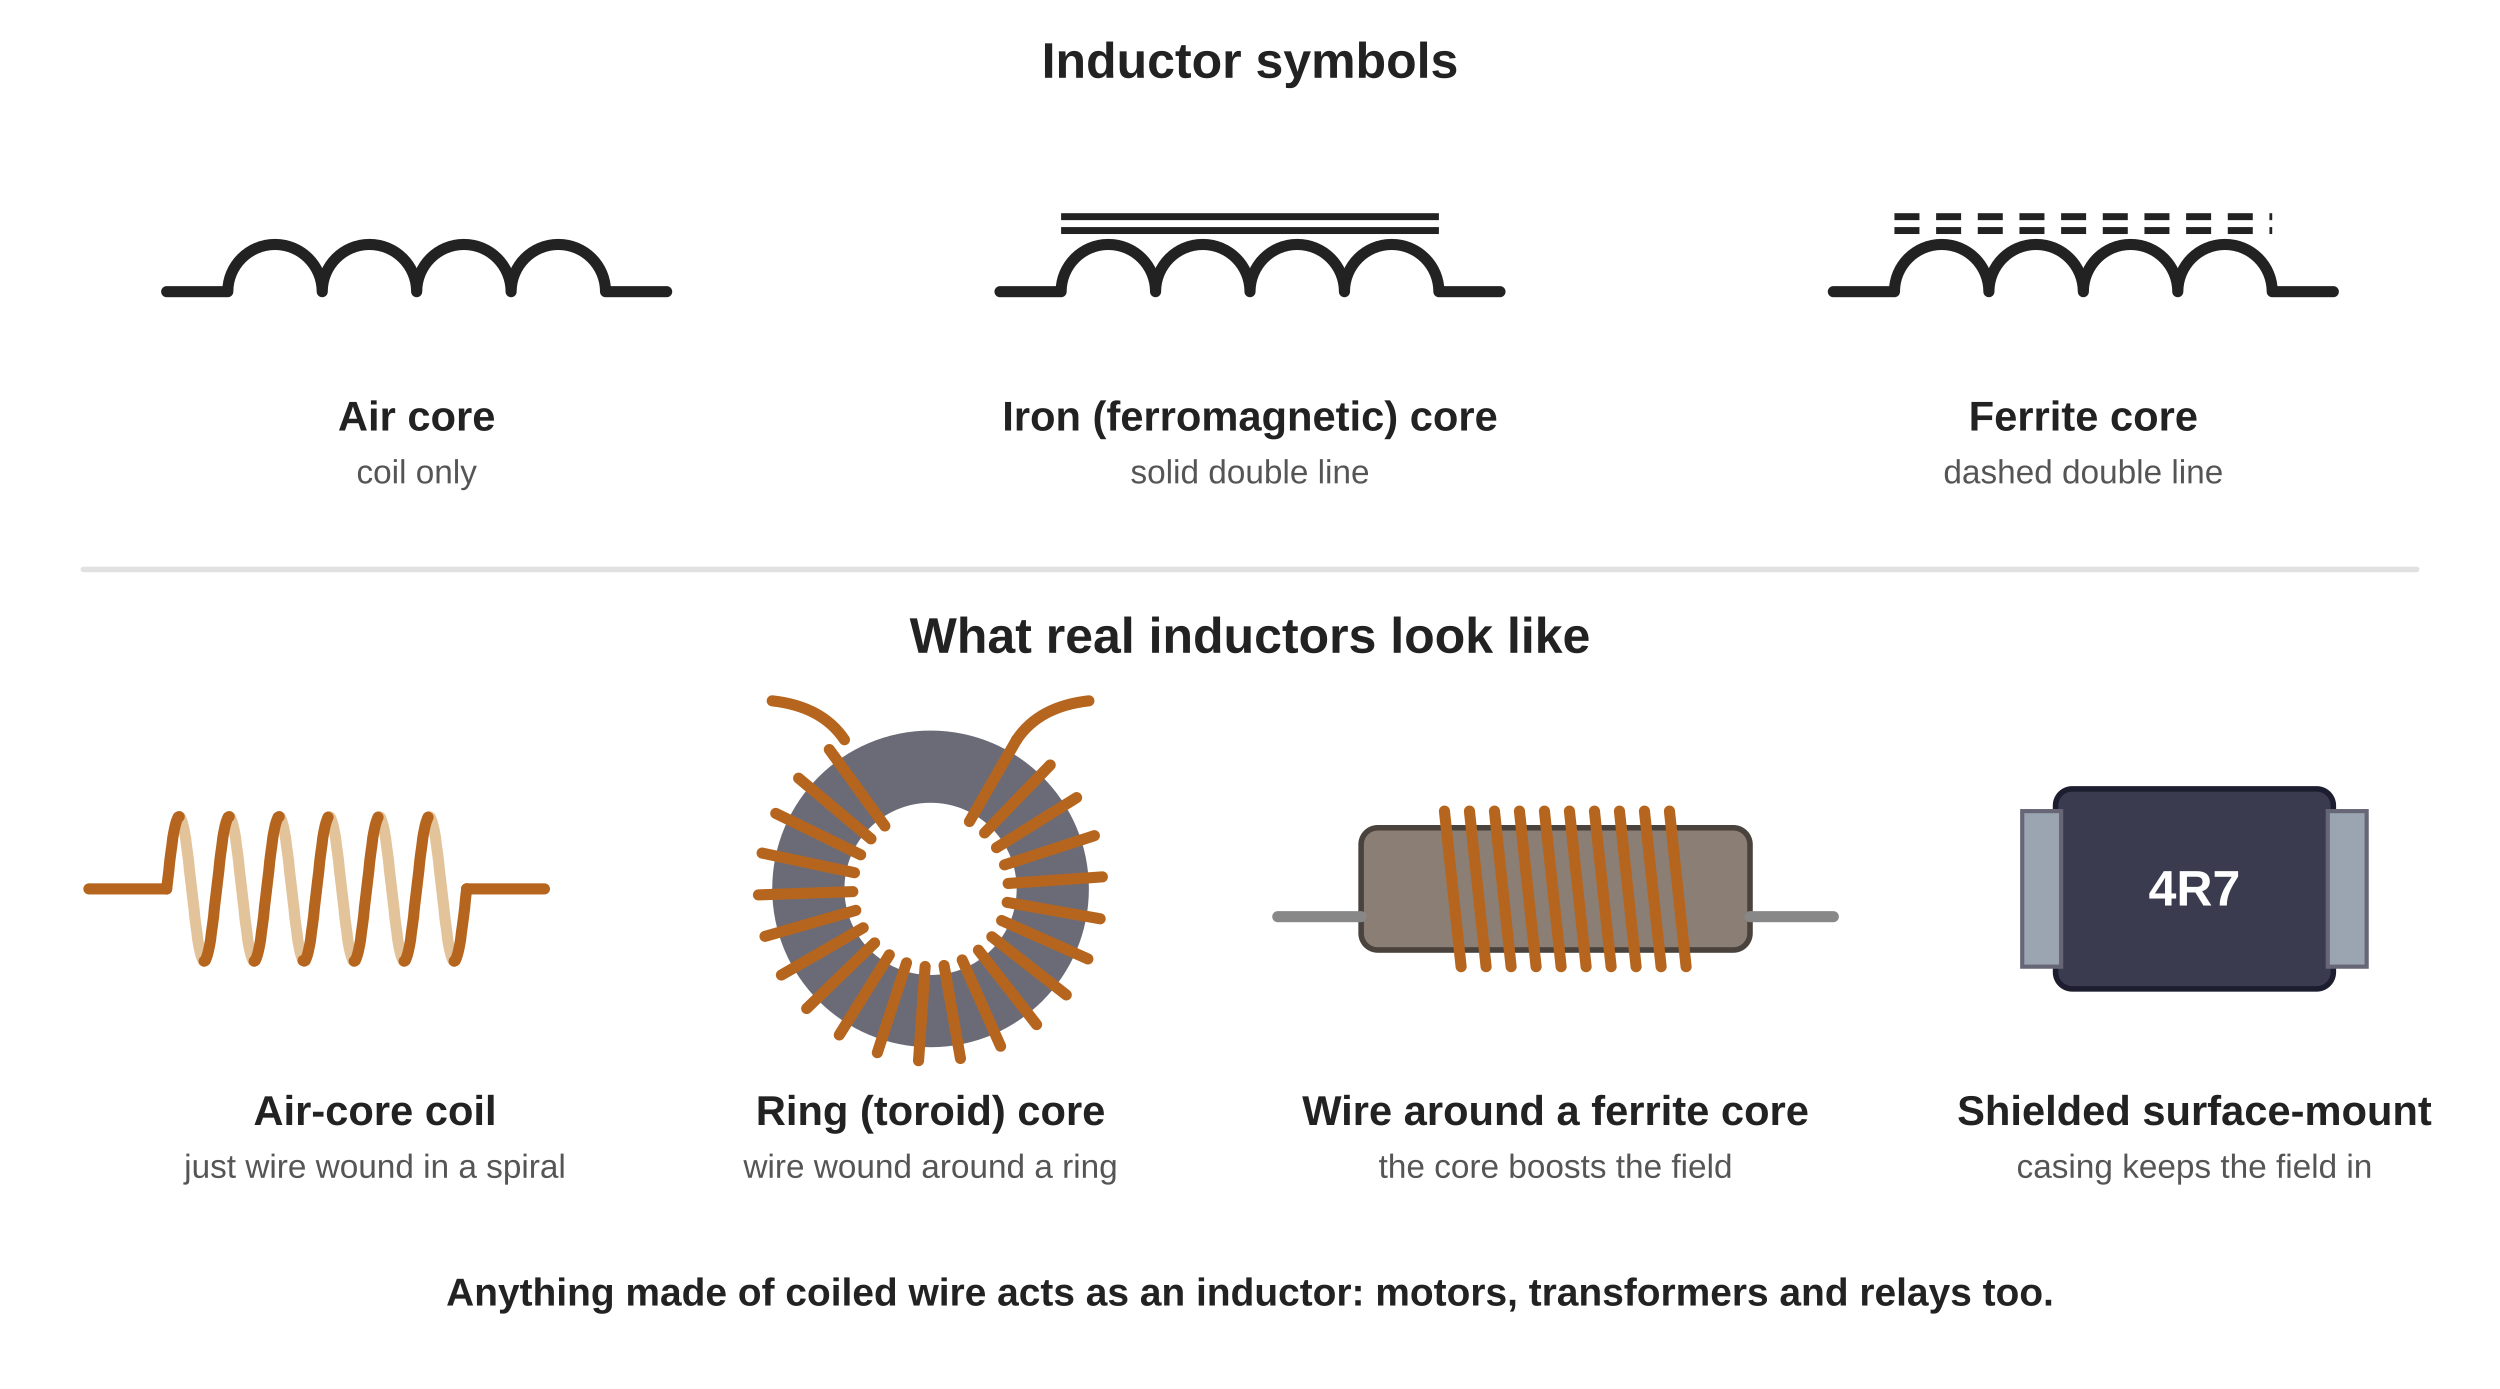
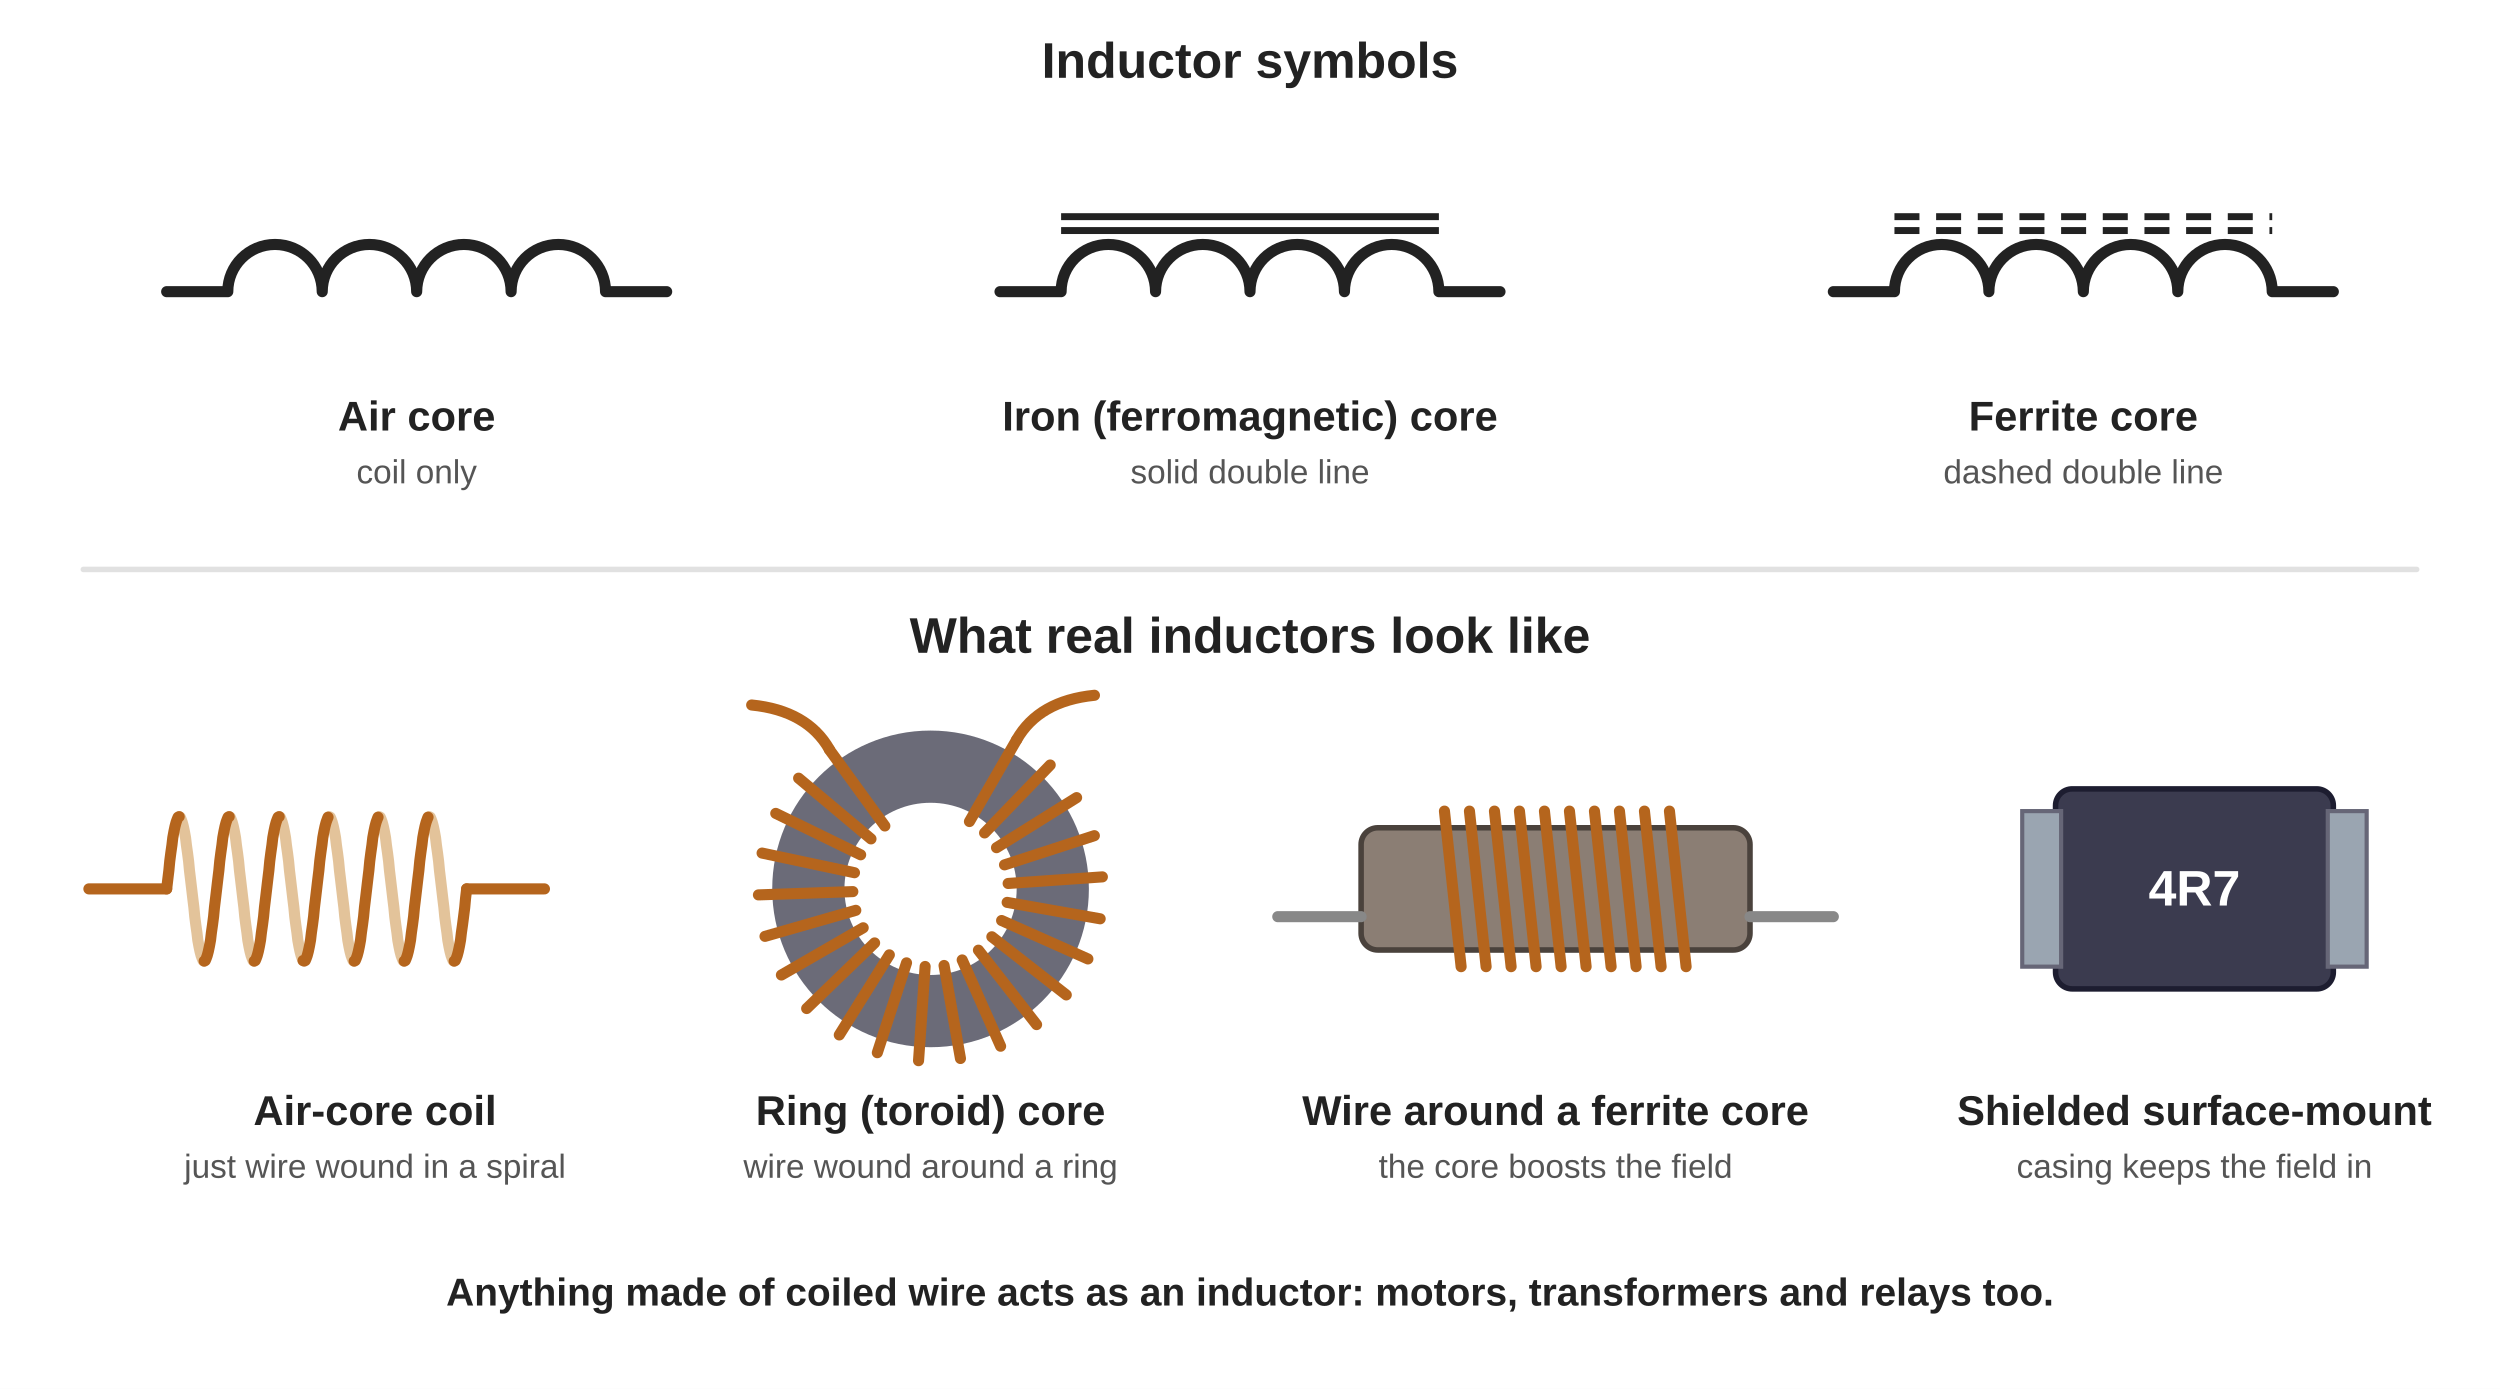
<svg xmlns="http://www.w3.org/2000/svg" viewBox="0 0 900 500" width="900" height="500" font-family="Arial, Helvetica, sans-serif">
  <defs />
  <rect width="900" height="500" fill="#ffffff" />
  <text x="450" y="28" text-anchor="middle" font-size="18" font-weight="bold" fill="#222">Inductor symbols</text>
  <path d="M60 105 H82 A17.00 17.00 0 0 1 116.00 105 A17.00 17.00 0 0 1 150.00 105 A17.00 17.00 0 0 1 184.00 105 A17.00 17.00 0 0 1 218.00 105 H240" fill="none" stroke="#222" stroke-width="4" stroke-linejoin="round" stroke-linecap="round" />
  <text x="150" y="155" text-anchor="middle" font-size="15" font-weight="bold" fill="#222">Air core</text>
  <text x="150" y="174" text-anchor="middle" font-size="12" font-weight="normal" fill="#555">coil only</text>
  <path d="M360 105 H382 A17.00 17.00 0 0 1 416.00 105 A17.00 17.00 0 0 1 450.00 105 A17.00 17.00 0 0 1 484.00 105 A17.00 17.00 0 0 1 518.00 105 H540" fill="none" stroke="#222" stroke-width="4" stroke-linejoin="round" stroke-linecap="round" />
  <line x1="382" y1="83" x2="518" y2="83" stroke="#222" stroke-width="2.5" />
  <line x1="382" y1="78" x2="518" y2="78" stroke="#222" stroke-width="2.5" />
  <text x="450" y="155" text-anchor="middle" font-size="15" font-weight="bold" fill="#222">Iron (ferromagnetic) core</text>
  <text x="450" y="174" text-anchor="middle" font-size="12" font-weight="normal" fill="#555">solid double line</text>
  <path d="M660 105 H682 A17.00 17.00 0 0 1 716.00 105 A17.00 17.00 0 0 1 750.00 105 A17.00 17.00 0 0 1 784.00 105 A17.00 17.00 0 0 1 818.00 105 H840" fill="none" stroke="#222" stroke-width="4" stroke-linejoin="round" stroke-linecap="round" />
  <line x1="682" y1="83" x2="818" y2="83" stroke="#222" stroke-width="2.5" stroke-dasharray="9 6" />
  <line x1="682" y1="78" x2="818" y2="78" stroke="#222" stroke-width="2.5" stroke-dasharray="9 6" />
  <text x="750" y="155" text-anchor="middle" font-size="15" font-weight="bold" fill="#222">Ferrite core</text>
  <text x="750" y="174" text-anchor="middle" font-size="12" font-weight="normal" fill="#555">dashed double line</text>
  <line x1="30" y1="205" x2="870" y2="205" stroke="#e1e1e1" stroke-width="2" stroke-linecap="round" />
  <text x="450" y="235" text-anchor="middle" font-size="18" font-weight="bold" fill="#222">What real inductors look like</text>
  <path d="M64.5 294.0 L64.9 294.2 L65.2 294.9 L65.6 296.0 L66.0 297.5 L66.4 299.4 L66.8 301.6 L67.1 304.2 L67.5 307.0 L67.9 310.1 L68.2 313.3 L68.6 316.6 L69.0 320.0 L69.4 323.4 L69.8 326.7 L70.1 329.9 L70.5 333.0 L70.9 335.8 L71.2 338.4 L71.6 340.6 L72.0 342.5 L72.4 344.0 L72.8 345.1 L73.1 345.8 L73.5 346.0" fill="none" stroke="#e3c39a" stroke-width="4" stroke-linecap="round" stroke-linejoin="round" />
  <path d="M82.5 294.0 L82.9 294.2 L83.2 294.9 L83.6 296.0 L84.0 297.5 L84.4 299.4 L84.8 301.6 L85.1 304.2 L85.5 307.0 L85.9 310.1 L86.2 313.3 L86.6 316.6 L87.0 320.0 L87.4 323.4 L87.8 326.7 L88.1 329.9 L88.5 333.0 L88.9 335.8 L89.2 338.4 L89.6 340.6 L90.0 342.5 L90.4 344.0 L90.8 345.1 L91.1 345.8 L91.5 346.0" fill="none" stroke="#e3c39a" stroke-width="4" stroke-linecap="round" stroke-linejoin="round" />
  <path d="M100.5 294.0 L100.9 294.2 L101.2 294.9 L101.6 296.0 L102.0 297.5 L102.4 299.4 L102.8 301.6 L103.1 304.2 L103.5 307.0 L103.9 310.1 L104.2 313.3 L104.6 316.6 L105.0 320.0 L105.4 323.4 L105.8 326.7 L106.1 329.9 L106.5 333.0 L106.9 335.8 L107.2 338.4 L107.6 340.6 L108.0 342.5 L108.4 344.0 L108.8 345.1 L109.1 345.8" fill="none" stroke="#e3c39a" stroke-width="4" stroke-linecap="round" stroke-linejoin="round" />
  <path d="M118.1 294.2 L118.5 294.0 L118.9 294.2 L119.2 294.9 L119.6 296.0 L120.0 297.5 L120.4 299.4 L120.8 301.6 L121.1 304.2 L121.5 307.0 L121.9 310.1 L122.2 313.3 L122.6 316.6 L123.0 320.0 L123.4 323.4 L123.8 326.7 L124.1 329.9 L124.5 333.0 L124.9 335.8 L125.2 338.4 L125.6 340.6 L126.0 342.5 L126.4 344.0 L126.8 345.1 L127.1 345.8 L127.5 346.0" fill="none" stroke="#e3c39a" stroke-width="4" stroke-linecap="round" stroke-linejoin="round" />
  <path d="M136.1 294.2 L136.5 294.0 L136.9 294.2 L137.2 294.9 L137.6 296.0 L138.0 297.5 L138.4 299.4 L138.8 301.6 L139.1 304.2 L139.5 307.0 L139.9 310.1 L140.2 313.3 L140.6 316.6 L141.0 320.0 L141.4 323.4 L141.8 326.7 L142.1 329.9 L142.5 333.0 L142.9 335.8 L143.2 338.4 L143.6 340.6 L144.0 342.5 L144.4 344.0 L144.8 345.1 L145.1 345.8 L145.5 346.0" fill="none" stroke="#e3c39a" stroke-width="4" stroke-linecap="round" stroke-linejoin="round" />
  <path d="M154.1 294.2 L154.5 294.0 L154.9 294.2 L155.2 294.9 L155.6 296.0 L156.0 297.5 L156.4 299.4 L156.8 301.6 L157.1 304.2 L157.5 307.0 L157.9 310.1 L158.2 313.3 L158.6 316.6 L159.0 320.0 L159.4 323.4 L159.8 326.7 L160.1 329.9 L160.5 333.0 L160.9 335.8 L161.2 338.4 L161.6 340.6 L162.0 342.5 L162.4 344.0 L162.8 345.1 L163.1 345.8 L163.5 346.0" fill="none" stroke="#e3c39a" stroke-width="4" stroke-linecap="round" stroke-linejoin="round" />
  <line x1="32" y1="320" x2="60" y2="320" stroke="#b5651d" stroke-width="4" stroke-linecap="round" />
  <line x1="168" y1="320" x2="196" y2="320" stroke="#b5651d" stroke-width="4" stroke-linecap="round" />
  <path d="M60.0 320.0 L60.4 316.6 L60.8 313.3 L61.1 310.1 L61.5 307.0 L61.9 304.2 L62.2 301.6 L62.6 299.4 L63.0 297.5 L63.4 296.0 L63.8 294.9 L64.1 294.2 L64.5 294.0" fill="none" stroke="#b5651d" stroke-width="4" stroke-linecap="round" stroke-linejoin="round" />
  <path d="M73.5 346.0 L73.9 345.8 L74.2 345.1 L74.6 344.0 L75.0 342.5 L75.4 340.6 L75.8 338.4 L76.1 335.8 L76.5 333.0 L76.9 329.9 L77.2 326.7 L77.6 323.4 L78.0 320.0 L78.4 316.6 L78.8 313.3 L79.1 310.1 L79.5 307.0 L79.9 304.2 L80.2 301.6 L80.6 299.4 L81.0 297.5 L81.4 296.0 L81.8 294.9 L82.1 294.2 L82.5 294.0" fill="none" stroke="#b5651d" stroke-width="4" stroke-linecap="round" stroke-linejoin="round" />
  <path d="M91.5 346.0 L91.9 345.8 L92.2 345.1 L92.6 344.0 L93.0 342.5 L93.4 340.6 L93.8 338.4 L94.1 335.8 L94.5 333.0 L94.9 329.9 L95.2 326.7 L95.6 323.4 L96.0 320.0 L96.4 316.6 L96.8 313.3 L97.1 310.1 L97.5 307.0 L97.9 304.2 L98.2 301.6 L98.6 299.4 L99.0 297.5 L99.4 296.0 L99.8 294.9 L100.1 294.2 L100.5 294.0" fill="none" stroke="#b5651d" stroke-width="4" stroke-linecap="round" stroke-linejoin="round" />
  <path d="M109.1 345.8 L109.5 346.0 L109.9 345.8 L110.2 345.1 L110.6 344.0 L111.0 342.5 L111.4 340.6 L111.8 338.4 L112.1 335.8 L112.5 333.0 L112.9 329.9 L113.2 326.7 L113.6 323.4 L114.0 320.0 L114.4 316.6 L114.8 313.3 L115.1 310.1 L115.5 307.0 L115.9 304.2 L116.2 301.6 L116.6 299.4 L117.0 297.5 L117.4 296.0 L117.8 294.9 L118.1 294.2" fill="none" stroke="#b5651d" stroke-width="4" stroke-linecap="round" stroke-linejoin="round" />
  <path d="M127.5 346.0 L127.9 345.8 L128.2 345.1 L128.6 344.0 L129.0 342.5 L129.4 340.6 L129.8 338.4 L130.1 335.8 L130.5 333.0 L130.9 329.9 L131.2 326.7 L131.6 323.4 L132.0 320.0 L132.4 316.6 L132.8 313.3 L133.1 310.1 L133.5 307.0 L133.9 304.2 L134.2 301.6 L134.6 299.4 L135.0 297.5 L135.4 296.0 L135.8 294.9 L136.1 294.2" fill="none" stroke="#b5651d" stroke-width="4" stroke-linecap="round" stroke-linejoin="round" />
  <path d="M145.5 346.0 L145.9 345.8 L146.2 345.1 L146.6 344.0 L147.0 342.5 L147.4 340.6 L147.8 338.4 L148.1 335.8 L148.5 333.0 L148.9 329.9 L149.2 326.7 L149.6 323.4 L150.0 320.0 L150.4 316.6 L150.8 313.3 L151.1 310.1 L151.5 307.0 L151.9 304.2 L152.2 301.6 L152.6 299.4 L153.0 297.5 L153.4 296.0 L153.8 294.9 L154.1 294.2" fill="none" stroke="#b5651d" stroke-width="4" stroke-linecap="round" stroke-linejoin="round" />
  <path d="M163.5 346.0 L163.9 345.8 L164.2 345.1 L164.6 344.0 L165.0 342.5 L165.4 340.6 L165.8 338.4 L166.1 335.8 L166.5 333.0 L166.9 329.9 L167.3 326.7 L167.6 323.4 L168.0 320.0" fill="none" stroke="#b5651d" stroke-width="4" stroke-linecap="round" stroke-linejoin="round" />
  <text x="135" y="405" text-anchor="middle" font-size="15" font-weight="bold" fill="#222">Air-core coil</text>
  <text x="135" y="424" text-anchor="middle" font-size="12" font-weight="normal" fill="#555">just wire wound in a spiral</text>
  <circle cx="335" cy="320" r="44" fill="none" stroke="#6b6b78" stroke-width="26" />
  <line x1="349.0" y1="295.751" x2="366.0" y2="266.306" stroke="#b5651d" stroke-width="4" stroke-linecap="round" />
  <line x1="354.45" y1="299.858" x2="378.069" y2="275.401" stroke="#b5651d" stroke-width="4" stroke-linecap="round" />
  <line x1="358.745" y1="305.162" x2="387.579" y2="287.145" stroke="#b5651d" stroke-width="4" stroke-linecap="round" />
  <line x1="361.63" y1="311.348" x2="393.966" y2="300.841" stroke="#b5651d" stroke-width="4" stroke-linecap="round" />
  <line x1="362.932" y1="318.047" x2="396.849" y2="315.675" stroke="#b5651d" stroke-width="4" stroke-linecap="round" />
  <line x1="362.575" y1="324.862" x2="396.058" y2="330.766" stroke="#b5651d" stroke-width="4" stroke-linecap="round" />
  <line x1="360.579" y1="331.389" x2="391.64" y2="345.218" stroke="#b5651d" stroke-width="4" stroke-linecap="round" />
  <line x1="357.064" y1="337.239" x2="383.857" y2="358.171" stroke="#b5651d" stroke-width="4" stroke-linecap="round" />
  <line x1="352.239" y1="342.064" x2="373.171" y2="368.857" stroke="#b5651d" stroke-width="4" stroke-linecap="round" />
  <line x1="346.389" y1="345.579" x2="360.218" y2="376.64" stroke="#b5651d" stroke-width="4" stroke-linecap="round" />
  <line x1="339.862" y1="347.575" x2="345.766" y2="381.058" stroke="#b5651d" stroke-width="4" stroke-linecap="round" />
  <line x1="333.047" y1="347.932" x2="330.675" y2="381.849" stroke="#b5651d" stroke-width="4" stroke-linecap="round" />
  <line x1="326.348" y1="346.63" x2="315.841" y2="378.966" stroke="#b5651d" stroke-width="4" stroke-linecap="round" />
  <line x1="320.162" y1="343.745" x2="302.145" y2="372.579" stroke="#b5651d" stroke-width="4" stroke-linecap="round" />
  <line x1="314.858" y1="339.45" x2="290.401" y2="363.069" stroke="#b5651d" stroke-width="4" stroke-linecap="round" />
  <line x1="310.751" y1="334.0" x2="281.306" y2="351.0" stroke="#b5651d" stroke-width="4" stroke-linecap="round" />
  <line x1="308.085" y1="327.718" x2="275.402" y2="337.09" stroke="#b5651d" stroke-width="4" stroke-linecap="round" />
  <line x1="307.017" y1="320.977" x2="273.038" y2="322.164" stroke="#b5651d" stroke-width="4" stroke-linecap="round" />
  <line x1="307.612" y1="314.178" x2="274.355" y2="307.109" stroke="#b5651d" stroke-width="4" stroke-linecap="round" />
  <line x1="309.834" y1="307.726" x2="279.275" y2="292.821" stroke="#b5651d" stroke-width="4" stroke-linecap="round" />
  <line x1="313.551" y1="302.002" x2="287.505" y2="280.147" stroke="#b5651d" stroke-width="4" stroke-linecap="round" />
  <line x1="318.542" y1="297.348" x2="298.557" y2="269.841" stroke="#b5651d" stroke-width="4" stroke-linecap="round" />
  <text x="335" y="405" text-anchor="middle" font-size="15" font-weight="bold" fill="#222">Ring (toroid) core</text>
  <text x="335" y="424" text-anchor="middle" font-size="12" font-weight="normal" fill="#555">wire wound around a ring</text>
  <rect x="490" y="298" width="140" height="44" rx="6" fill="#8b7e74" stroke="#4a423c" stroke-width="2" />
  <line x1="520" y1="292" x2="526" y2="348" stroke="#b5651d" stroke-width="4" stroke-linecap="round" />
  <line x1="529" y1="292" x2="535" y2="348" stroke="#b5651d" stroke-width="4" stroke-linecap="round" />
  <line x1="538" y1="292" x2="544" y2="348" stroke="#b5651d" stroke-width="4" stroke-linecap="round" />
  <line x1="547" y1="292" x2="553" y2="348" stroke="#b5651d" stroke-width="4" stroke-linecap="round" />
  <line x1="556" y1="292" x2="562" y2="348" stroke="#b5651d" stroke-width="4" stroke-linecap="round" />
  <line x1="565" y1="292" x2="571" y2="348" stroke="#b5651d" stroke-width="4" stroke-linecap="round" />
  <line x1="574" y1="292" x2="580" y2="348" stroke="#b5651d" stroke-width="4" stroke-linecap="round" />
  <line x1="583" y1="292" x2="589" y2="348" stroke="#b5651d" stroke-width="4" stroke-linecap="round" />
  <line x1="592" y1="292" x2="598" y2="348" stroke="#b5651d" stroke-width="4" stroke-linecap="round" />
  <line x1="601" y1="292" x2="607" y2="348" stroke="#b5651d" stroke-width="4" stroke-linecap="round" />
  <line x1="490" y1="330" x2="460" y2="330" stroke="#888" stroke-width="4" stroke-linecap="round" />
  <line x1="630" y1="330" x2="660" y2="330" stroke="#888" stroke-width="4" stroke-linecap="round" />
  <text x="560" y="405" text-anchor="middle" font-size="15" font-weight="bold" fill="#222">Wire around a ferrite core</text>
  <text x="560" y="424" text-anchor="middle" font-size="12" font-weight="normal" fill="#555">the core boosts the field</text>
  <rect x="740" y="284" width="100" height="72" rx="6" fill="#3b3b4f" stroke="#1d1d30" stroke-width="2" />
  <rect x="728" y="292" width="14" height="56" rx="0" fill="#9aa5b1" stroke="#667" stroke-width="1.5" />
  <rect x="838" y="292" width="14" height="56" rx="0" fill="#9aa5b1" stroke="#667" stroke-width="1.5" />
  <text x="790" y="326" text-anchor="middle" font-size="18" font-weight="bold" fill="#ffffff">4R7</text>
  <text x="790" y="405" text-anchor="middle" font-size="15" font-weight="bold" fill="#222">Shielded surface-mount</text>
  <text x="790" y="424" text-anchor="middle" font-size="12" font-weight="normal" fill="#555">casing keeps the field in</text>
  <text x="450" y="470" text-anchor="middle" font-size="14" font-weight="bold" fill="#222">Anything made of coiled wire acts as an inductor: motors, transformers and relays too.</text>
-   <path d="M366.0 266.3 Q374.0 254.3 392.0 252.3" fill="none" stroke="#b5651d" stroke-width="4" stroke-linecap="round" />
-   <path d="M304.0 266.3 Q296.0 254.3 278.0 252.3" fill="none" stroke="#b5651d" stroke-width="4" stroke-linecap="round" />
+   <path d="M366.0 266.3 Q374.0 252.3 394.0 250.3" fill="none" stroke="#b5651d" stroke-width="4" stroke-linecap="round" />
+   <path d="M298.6 269.8 Q290.6 255.8 270.6 253.8" fill="none" stroke="#b5651d" stroke-width="4" stroke-linecap="round" />
</svg>
